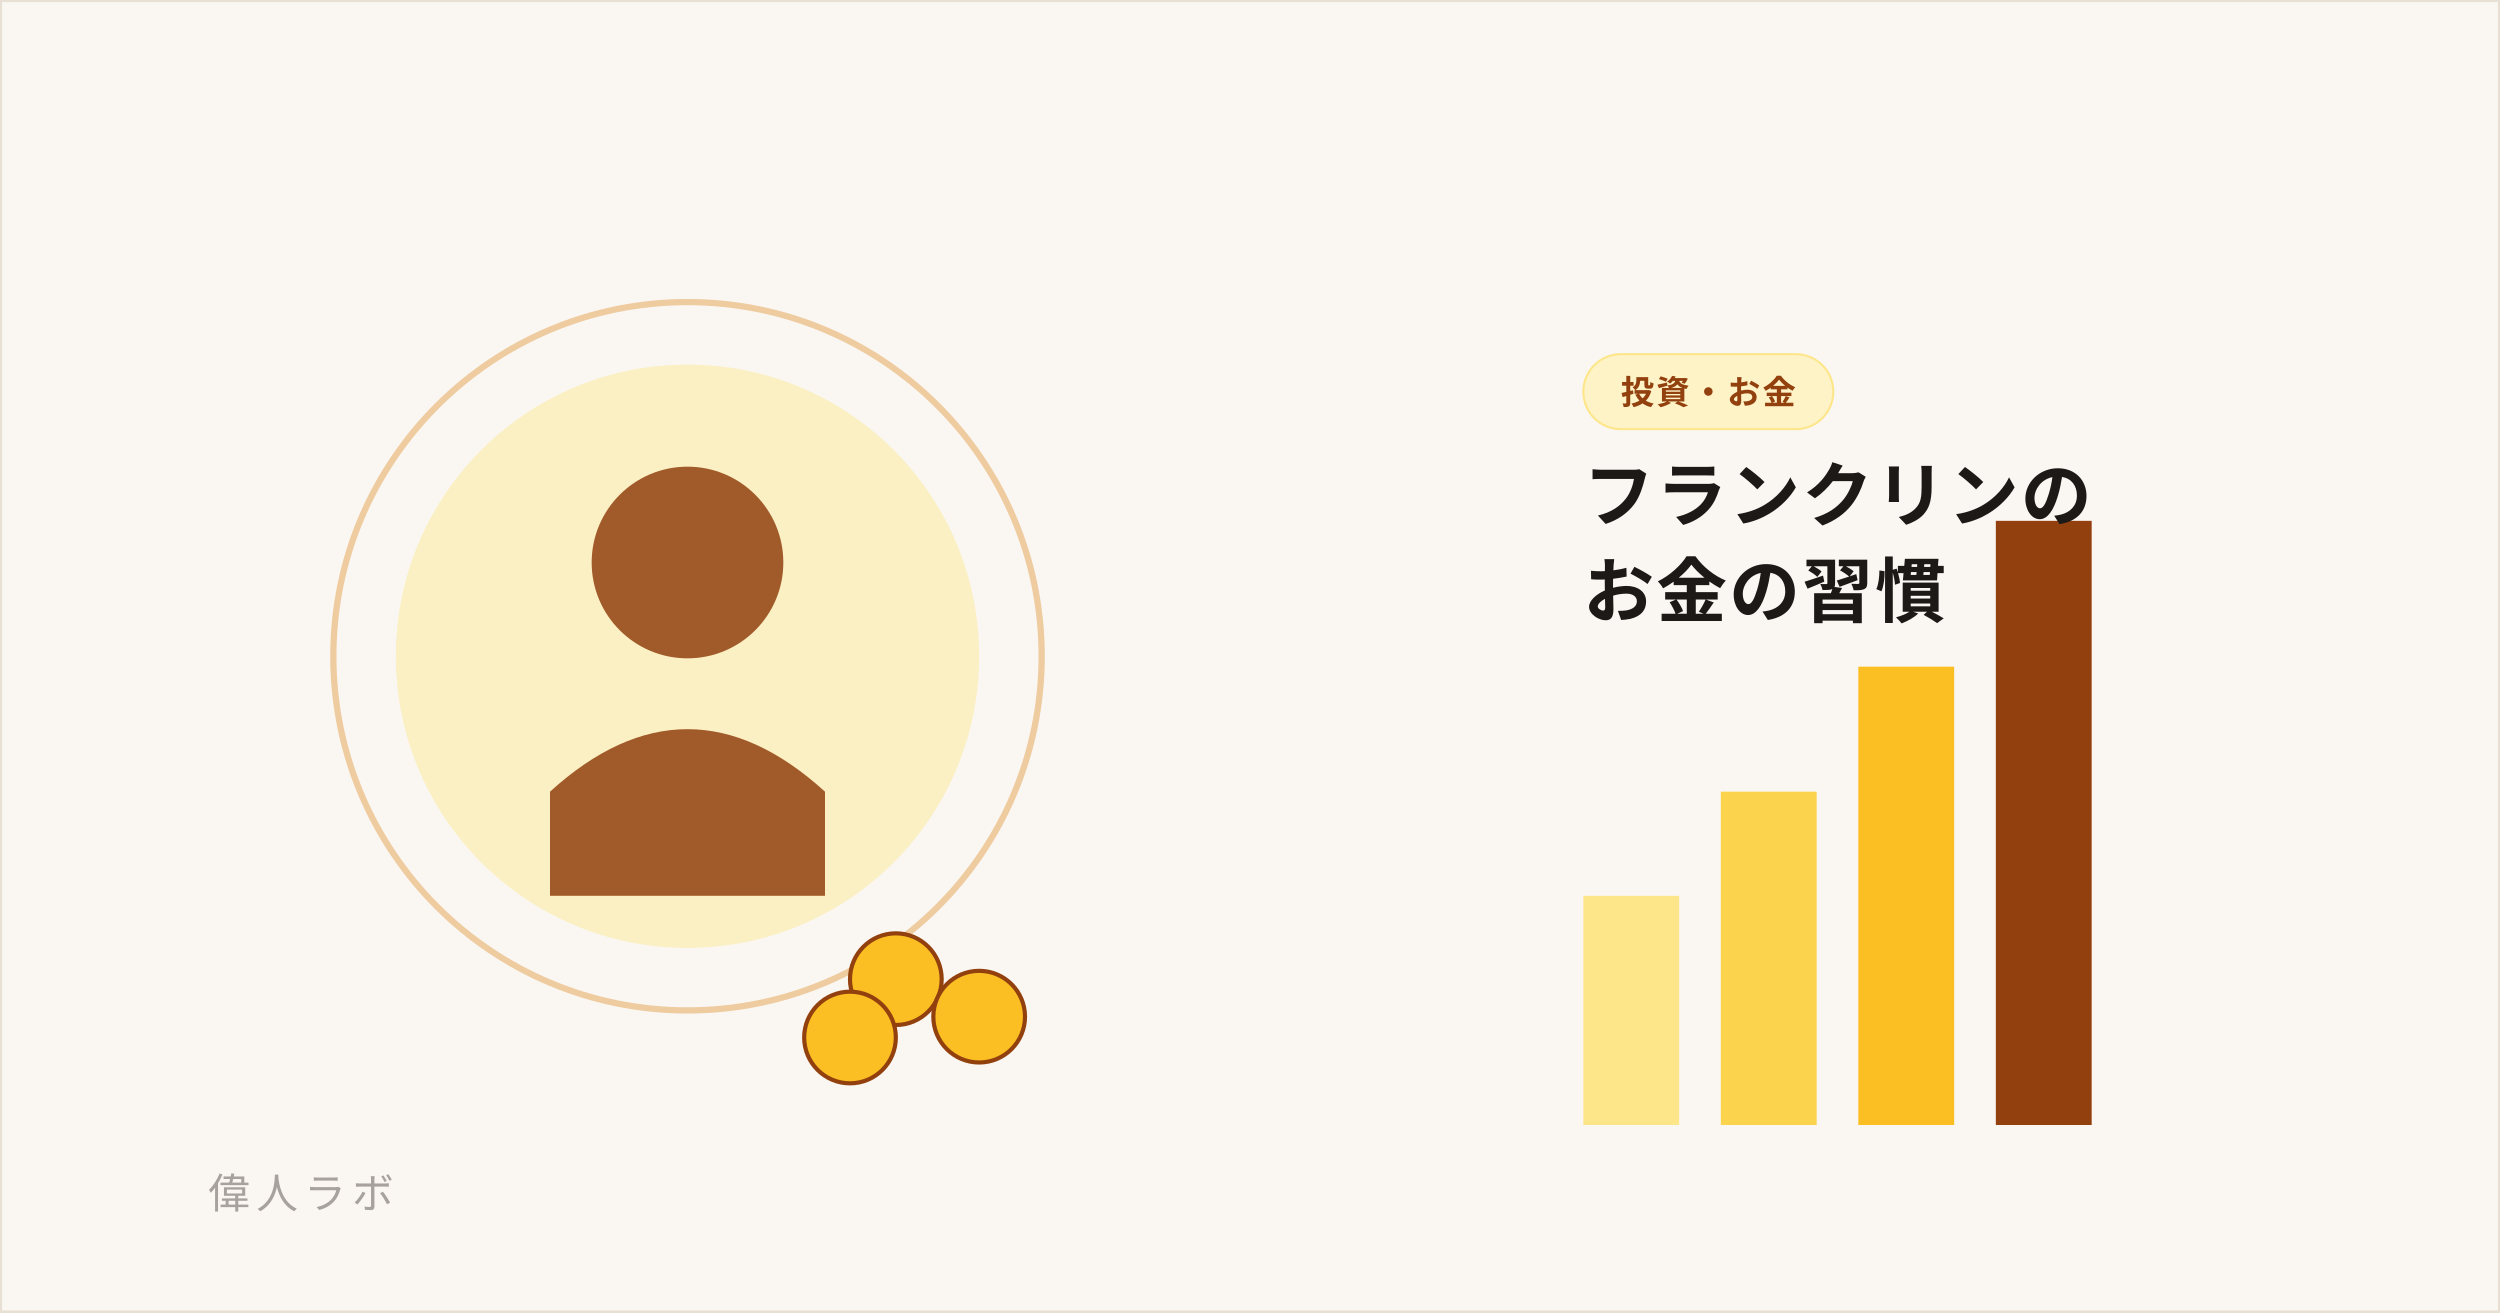
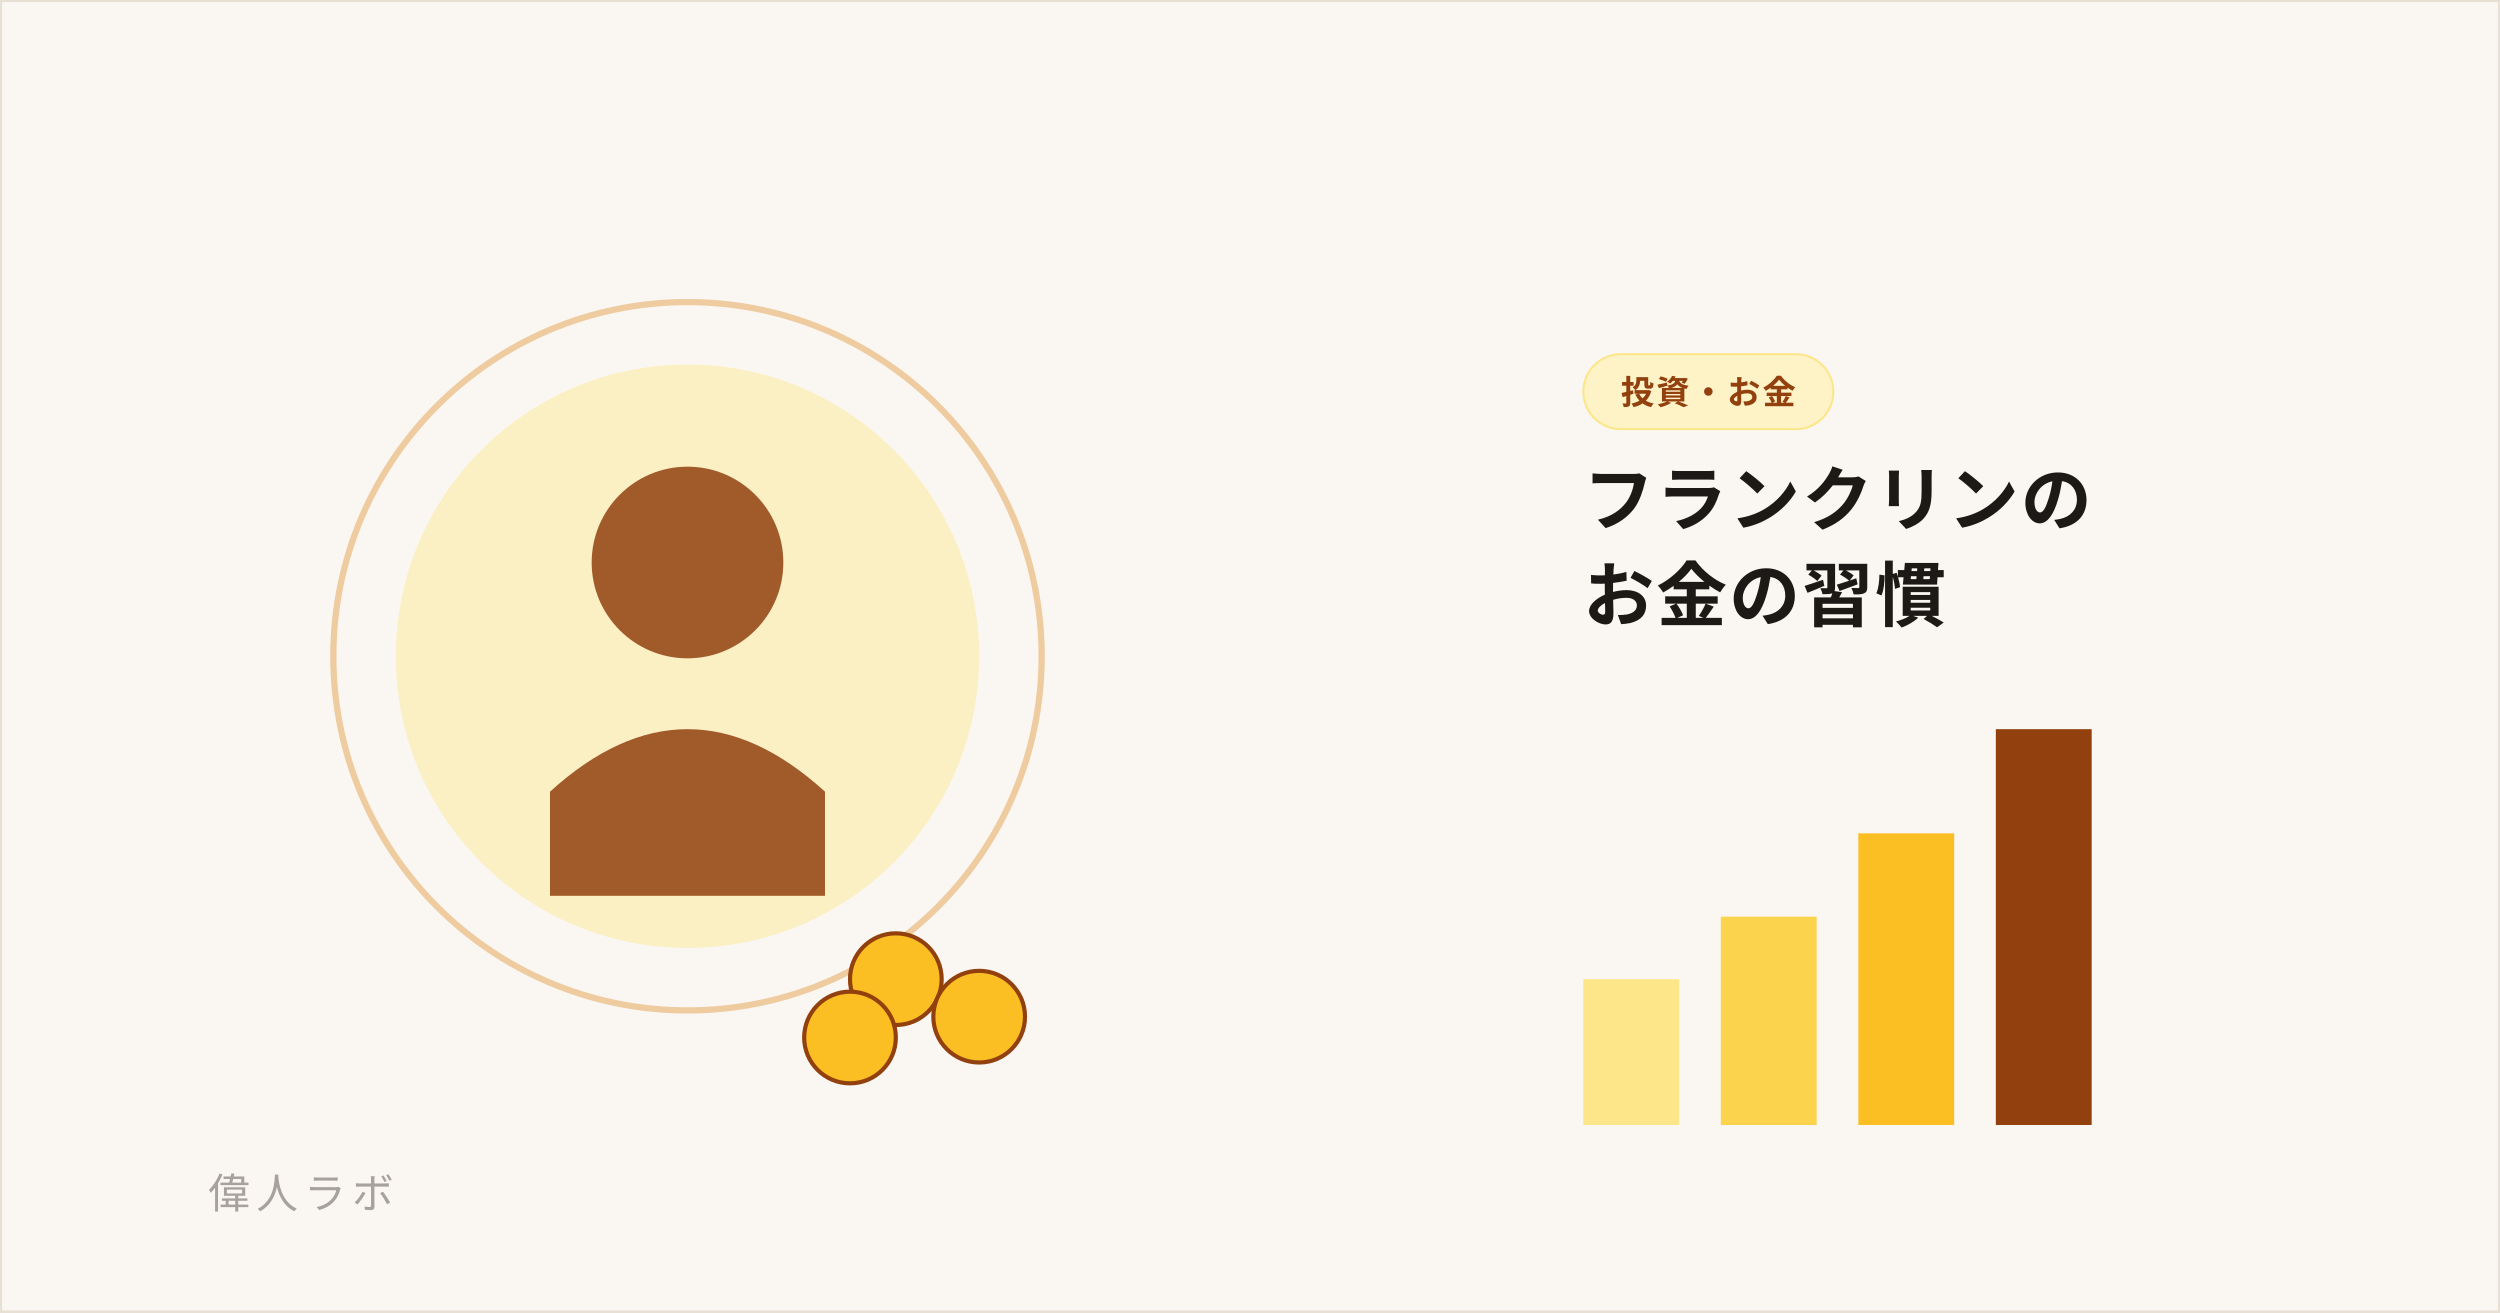
<svg xmlns="http://www.w3.org/2000/svg" width="1200" height="630" viewBox="0 0 1200 630">
  <rect width="1200" height="630" fill="#faf7f2" />
  <rect x="0" y="0" width="1200" height="630" fill="none" stroke="#e8e0d4" stroke-width="2" />
  <circle cx="330" cy="315" r="170" fill="none" stroke="#d97706" stroke-width="3" opacity="0.35" />
  <circle cx="330" cy="315" r="140" fill="#fde68a" opacity="0.45" />
  <circle cx="330" cy="270" r="46" fill="#92400e" opacity="0.85" />
  <path d="M 264 380 Q 330 320 396 380 L 396 430 L 264 430 Z" fill="#92400e" opacity="0.85" />
  <circle cx="430" cy="470" r="22" fill="#fbbf24" stroke="#92400e" stroke-width="2" />
  <circle cx="470" cy="488" r="22" fill="#fbbf24" stroke="#92400e" stroke-width="2" />
  <circle cx="408" cy="498" r="22" fill="#fbbf24" stroke="#92400e" stroke-width="2" />
-   <rect x="760" y="430" width="46" height="110" fill="#fde68a" />
-   <rect x="826" y="380" width="46" height="160" fill="#fcd34d" />
-   <rect x="892" y="320" width="46" height="220" fill="#fbbf24" />
-   <rect x="958" y="250" width="46" height="290" fill="#92400e" />
+   <rect x="760" y="470" width="46" height="70" fill="#fde68a" />
+   <rect x="826" y="440" width="46" height="100" fill="#fcd34d" />
+   <rect x="892" y="400" width="46" height="140" fill="#fbbf24" />
+   <rect x="958" y="350" width="46" height="190" fill="#92400e" />
  <rect x="760" y="170" width="120" height="36" rx="18" fill="#fef3c7" stroke="#fde68a" />
  <text x="820" y="194" font-family="'Hiragino Sans', sans-serif" font-size="16" font-weight="700" fill="#92400e" text-anchor="middle" letter-spacing="1">投資・お金</text>
-   <text x="760" y="250" font-family="'Shippori Mincho', serif" font-size="34" font-weight="700" fill="#1c1917" letter-spacing="1">フランクリンの</text>
-   <text x="760" y="296" font-family="'Shippori Mincho', serif" font-size="34" font-weight="700" fill="#1c1917" letter-spacing="1">お金の習慣</text>
+   <text x="760" y="252" font-family="'Shippori Mincho', serif" font-size="34" font-weight="700" fill="#1c1917" letter-spacing="1">フランクリンの</text>
+   <text x="760" y="298" font-family="'Shippori Mincho', serif" font-size="34" font-weight="700" fill="#1c1917" letter-spacing="1">お金の習慣</text>
  <text x="100" y="580" font-family="'Hiragino Sans', sans-serif" font-size="20" fill="#a8a29e" letter-spacing="3">偉人ラボ</text>
</svg>
